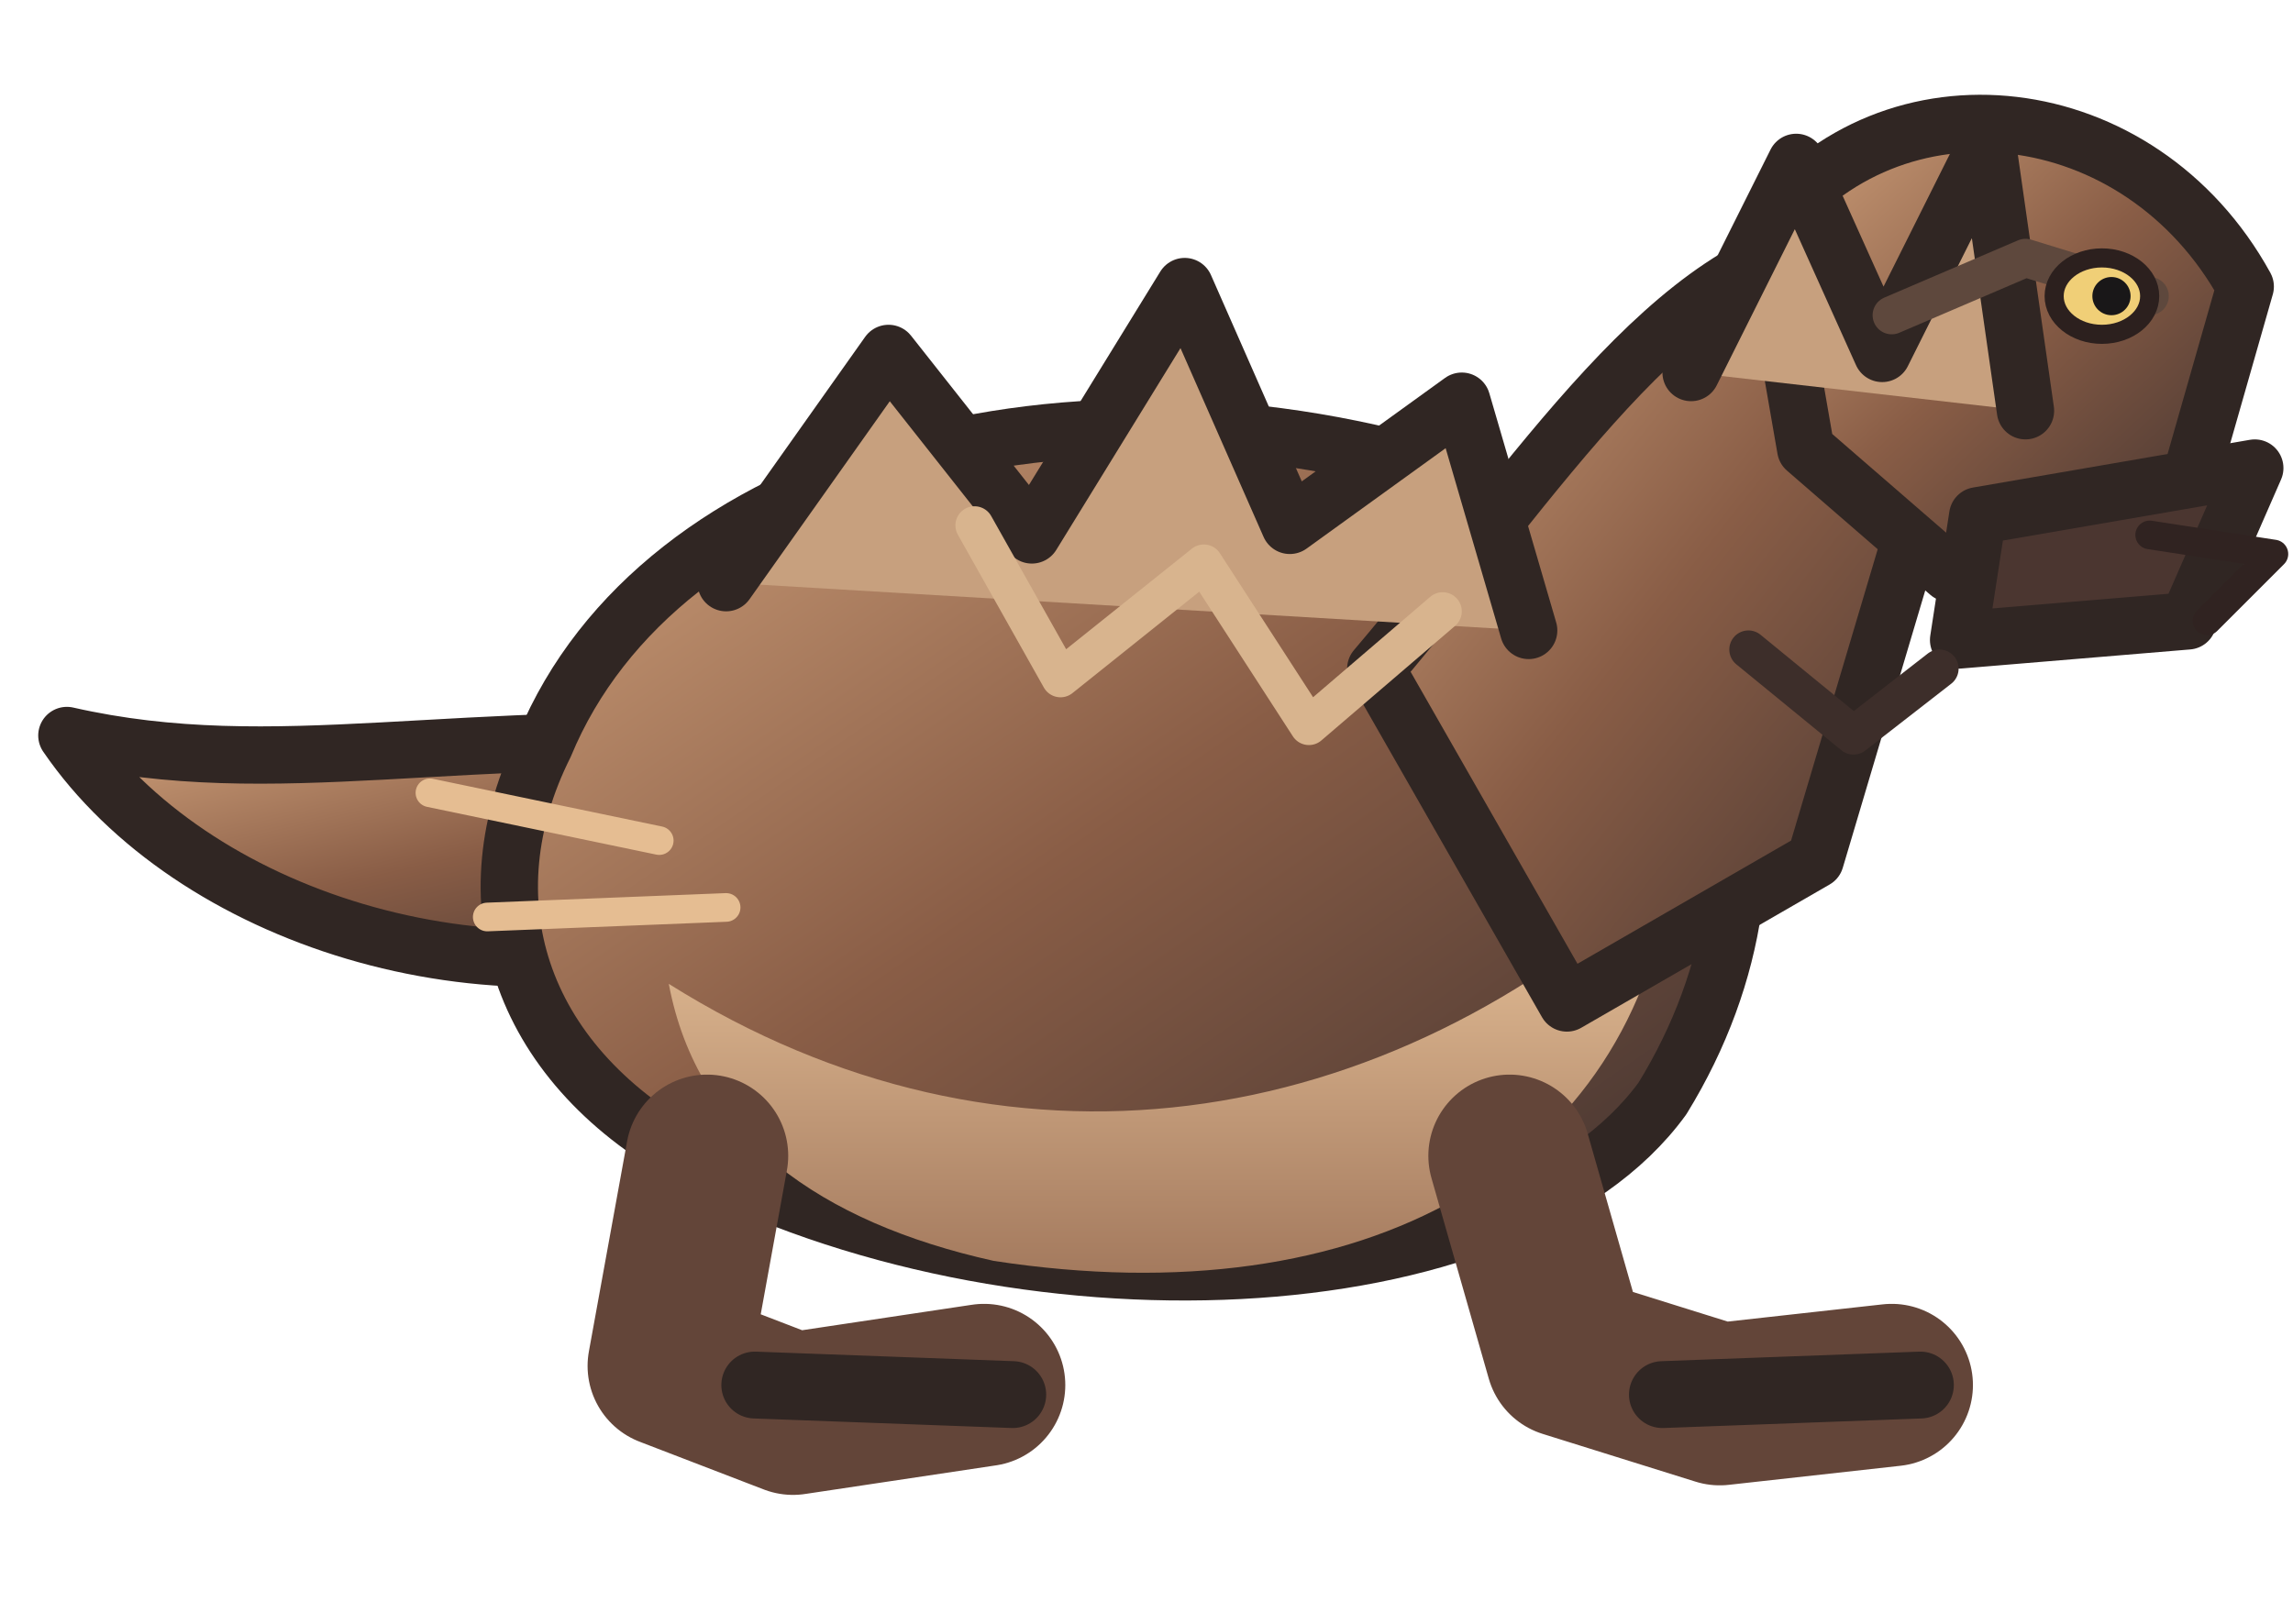
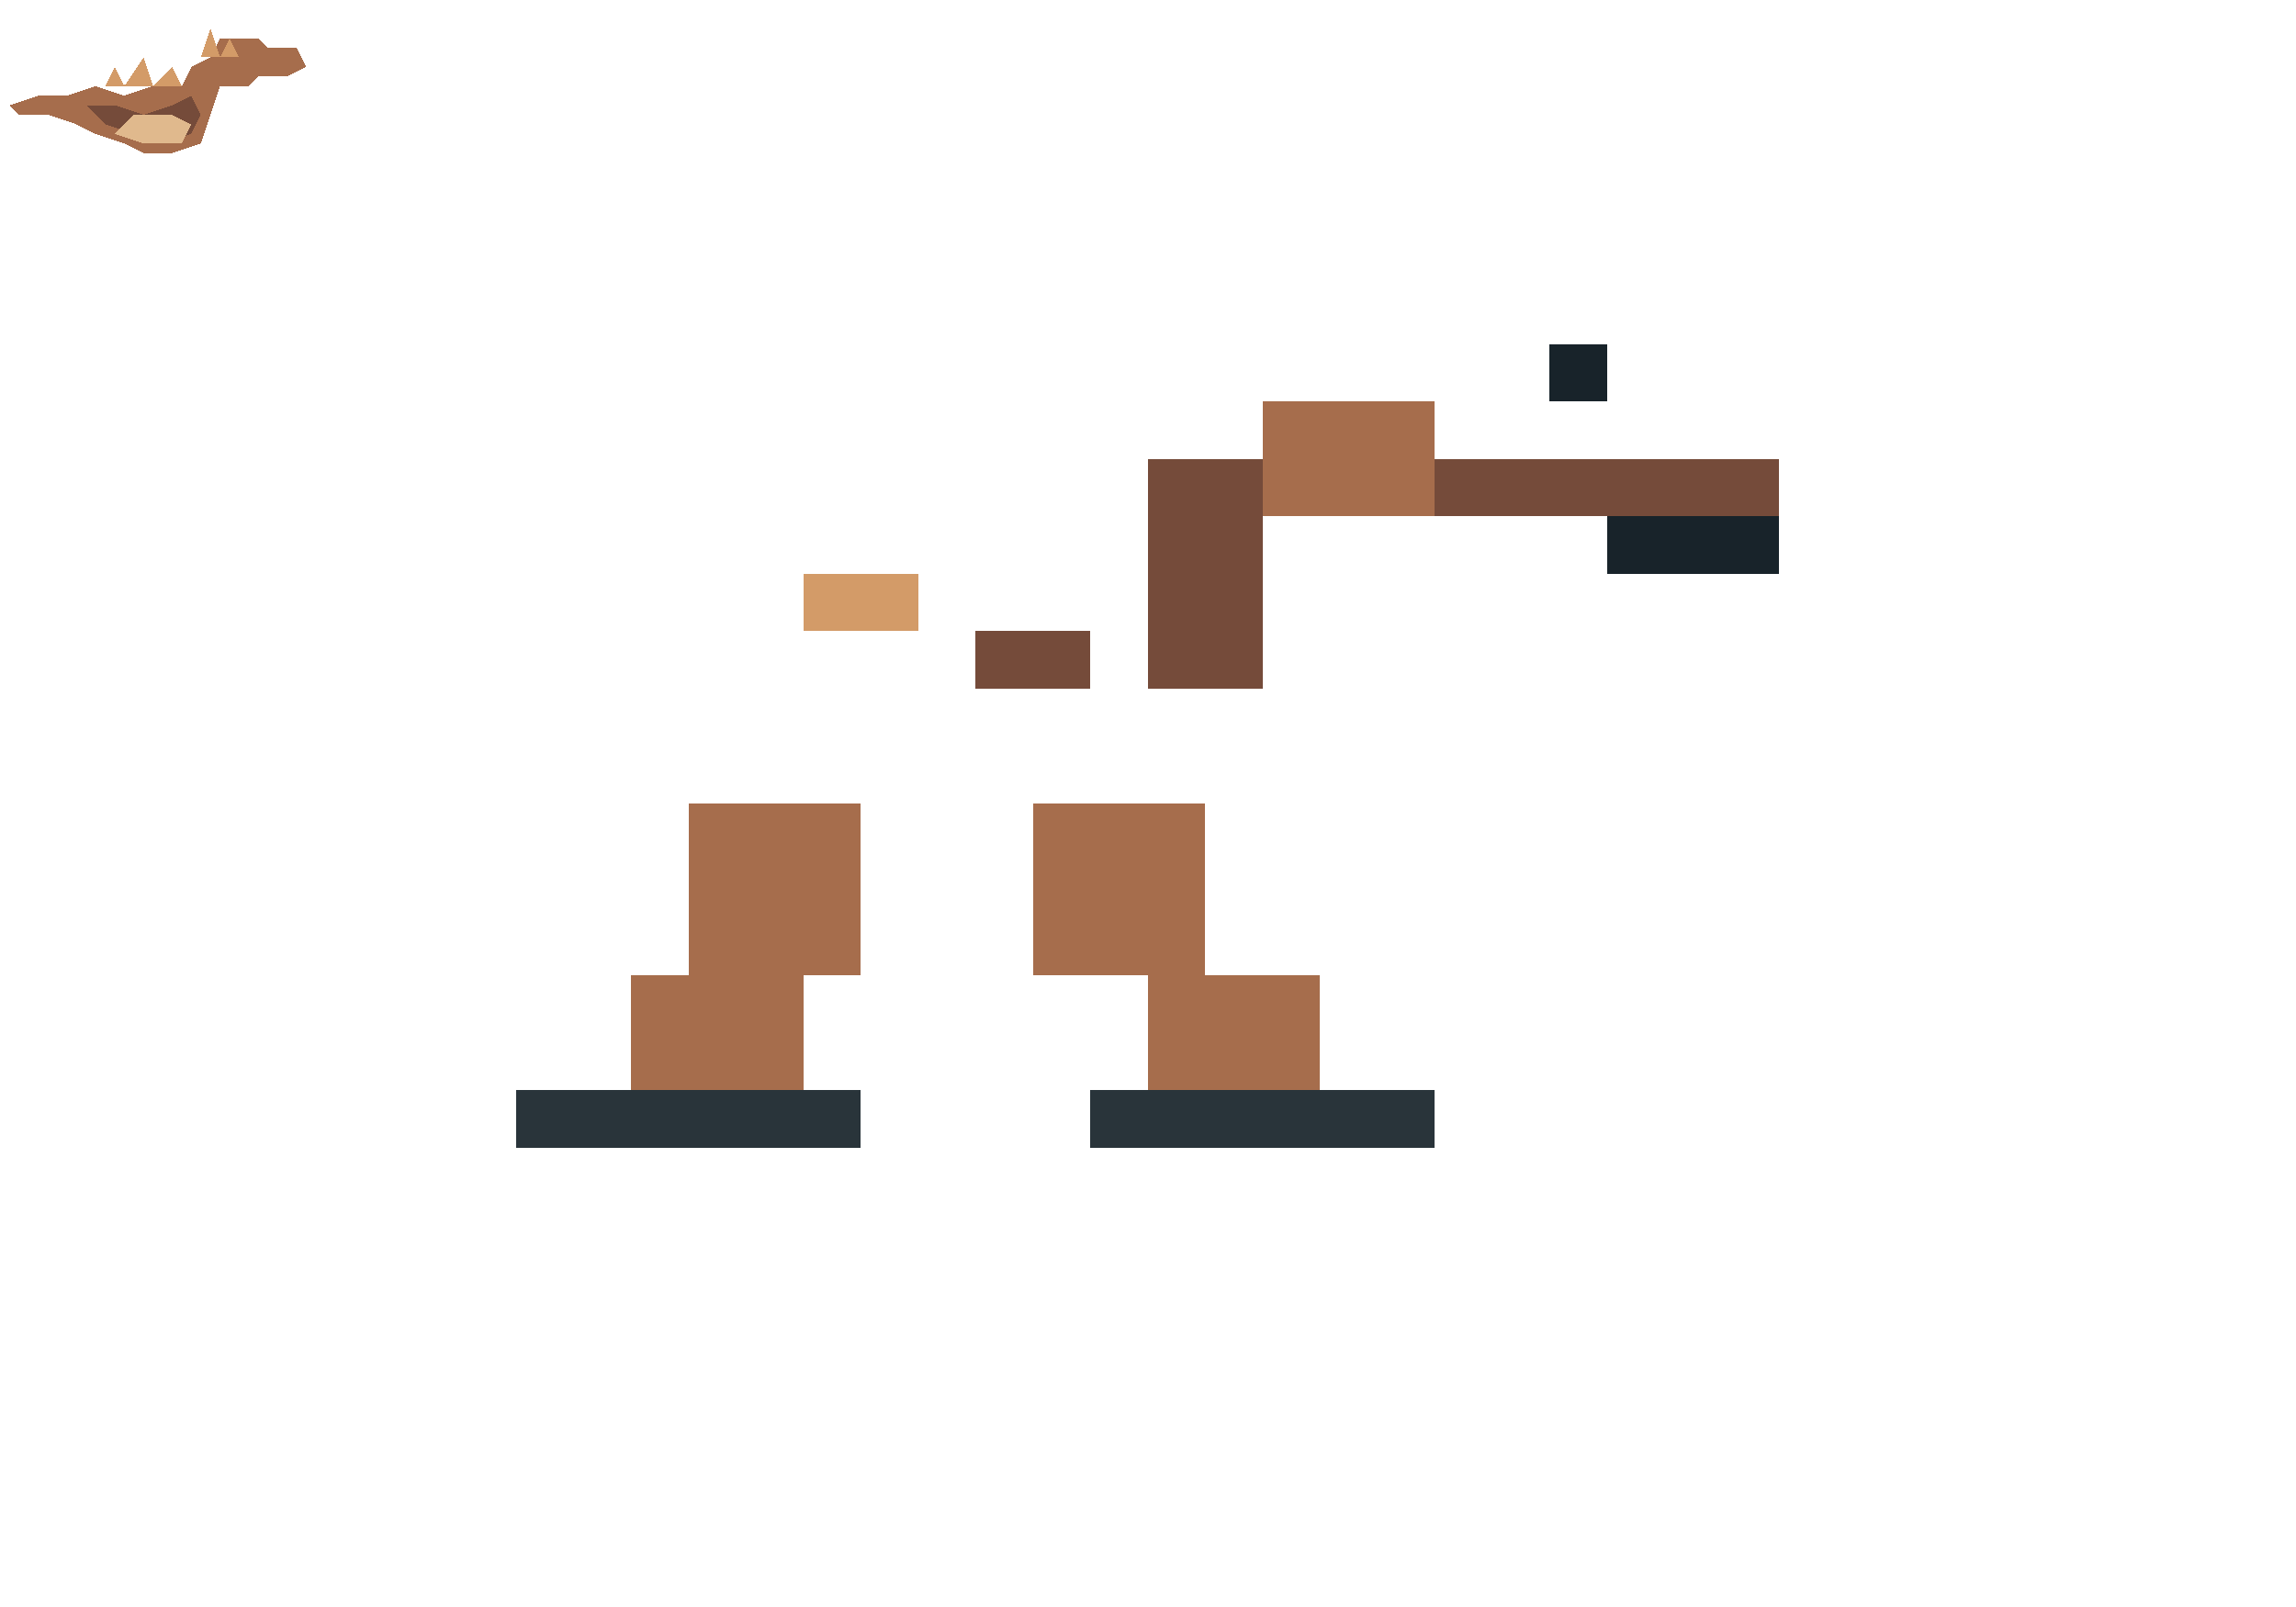
- <svg xmlns="http://www.w3.org/2000/svg" viewBox="0 0 240 170">
-   <defs>
-     <linearGradient id="v" x1="0" y1="0" x2="1" y2="1">
-       <stop stop-color="#d0a17b" />
-       <stop offset=".48" stop-color="#895d46" />
-       <stop offset="1" stop-color="#3d302e" />
-     </linearGradient>
-     <linearGradient id="u" x1="0" y1="0" x2="0" y2="1">
-       <stop stop-color="#ebc69d" />
-       <stop offset="1" stop-color="#a47a5e" />
-     </linearGradient>
-   </defs>
-   <g stroke="#302623" stroke-width="6" stroke-linejoin="round" stroke-linecap="round">
-     <path d="M77 97 C51 106 20 96 7 77 C29 82 48 76 82 78 L106 91Z" fill="url(#v)" />
-     <path d="M57 78 C69 49 112 37 153 50 C181 58 190 89 174 115 C158 137 106 139 72 121 C54 111 49 94 57 78Z" fill="url(#v)" />
-     <path d="M70 103 C105 125 145 119 175 91 C171 122 143 138 104 132 C86 128 73 119 70 103Z" fill="url(#u)" stroke="none" />
-     <path d="M144 70 C161 50 175 27 193 25 C207 24 212 39 201 53 L190 90 L164 105Z" fill="url(#v)" />
-     <path d="M185 24 C198 7 224 10 235 30 L229 51 L204 60 L189 47Z" fill="url(#v)" />
-     <path d="M207 54 L236 49 L229 65 L205 67Z" fill="#4b3630" />
-     <path d="M76 61 L93 37 L108 56 L124 30 L135 55 L153 42 L160 66" fill="#c7a07e" />
-     <path d="M177 39 L188 17 L197 37 L208 15 L212 43" fill="#c7a07e" />
-     <path d="M198 33 L212 27 L225 31" fill="none" stroke="#5e483d" stroke-width="4" />
-     <ellipse cx="220" cy="31" rx="5" ry="4" fill="#f0cf77" stroke="#2c201e" stroke-width="2" />
-     <circle cx="221" cy="31" r="2" fill="#191718" stroke="none" />
-     <path d="M225 56 L238 58 L231 65" fill="none" stroke="#302321" stroke-width="3" />
-     <path d="" fill="none" stroke="#634539" stroke-width="17" />
-     <path d="M74 121 L70 143 L83 148 L103 145 M158 121 L164 142 L180 147 L198 145" fill="none" stroke="#634539" stroke-width="17" />
-     <path d="M79 145 L106 146 M174 146 L201 145" fill="none" stroke="#302623" stroke-width="7" />
-     <path d="M102 55 L111 71 L126 59 L137 76 L151 64" fill="none" stroke="#d8b48e" stroke-width="4" />
-     <path d="M69 88 L45 83 M76 95 L51 96" fill="none" stroke="#e5bd92" stroke-width="3" />
-     <path d="M183 68 L194 77 L203 70" fill="none" stroke="#3d2e2a" stroke-width="4" />
-   </g>
+ <svg xmlns="http://www.w3.org/2000/svg" viewBox="0 0 240 168" shape-rendering="crispEdges">
+   <rect width="240" height="168" fill="none" />
+   <polygon points="7,10 10,9 13,10 16,9 19,9 20,7 22,6 23,4 27,4 28,5 31,5 32,7 30,8 27,8 26,9 23,9 22,12 21,15 18,16 15,16 13,15 10,14 8,13 5,12 2,12 1,11 4,10" fill="#a66d4c" />
+   <polygon points="9,11 12,11 15,12 18,11 20,10 21,12 20,14 17,15 14,14 11,13" fill="#754b3a" />
+   <polygon points="14,12 18,12 20,13 19,15 15,15 12,14" fill="#e0b98d" />
+   <rect x="120" y="48" width="12" height="24" fill="#754b3a" />
+   <rect x="132" y="42" width="18" height="12" fill="#a66d4c" />
+   <rect x="150" y="48" width="18" height="6" fill="#754b3a" />
+   <polygon points="11,9 12,7 13,9 15,6 16,9 18,7 19,9" fill="#d39b68" />
+   <polygon points="21,6 22,3 23,6 24,4 25,6" fill="#d39b68" />
+   <rect x="162" y="48" width="24" height="6" fill="#754b3a" />
+   <rect x="168" y="54" width="18" height="6" fill="#18232a" />
+   <rect x="162" y="36" width="6" height="6" fill="#f3d66c" />
+   <rect x="162" y="36" width="6" height="6" fill="#18232a" />
+   <rect x="72" y="84" width="18" height="18" fill="#a66d4c" />
+   <rect x="108" y="84" width="18" height="18" fill="#a66d4c" />
+   <rect x="66" y="102" width="18" height="12" fill="#a66d4c" />
+   <rect x="120" y="102" width="18" height="12" fill="#a66d4c" />
+   <rect x="54" y="114" width="36" height="6" fill="#29343a" />
+   <rect x="114" y="114" width="36" height="6" fill="#29343a" />
+   <rect x="84" y="60" width="12" height="6" fill="#d39b68" />
+   <rect x="102" y="66" width="12" height="6" fill="#754b3a" />
</svg>
